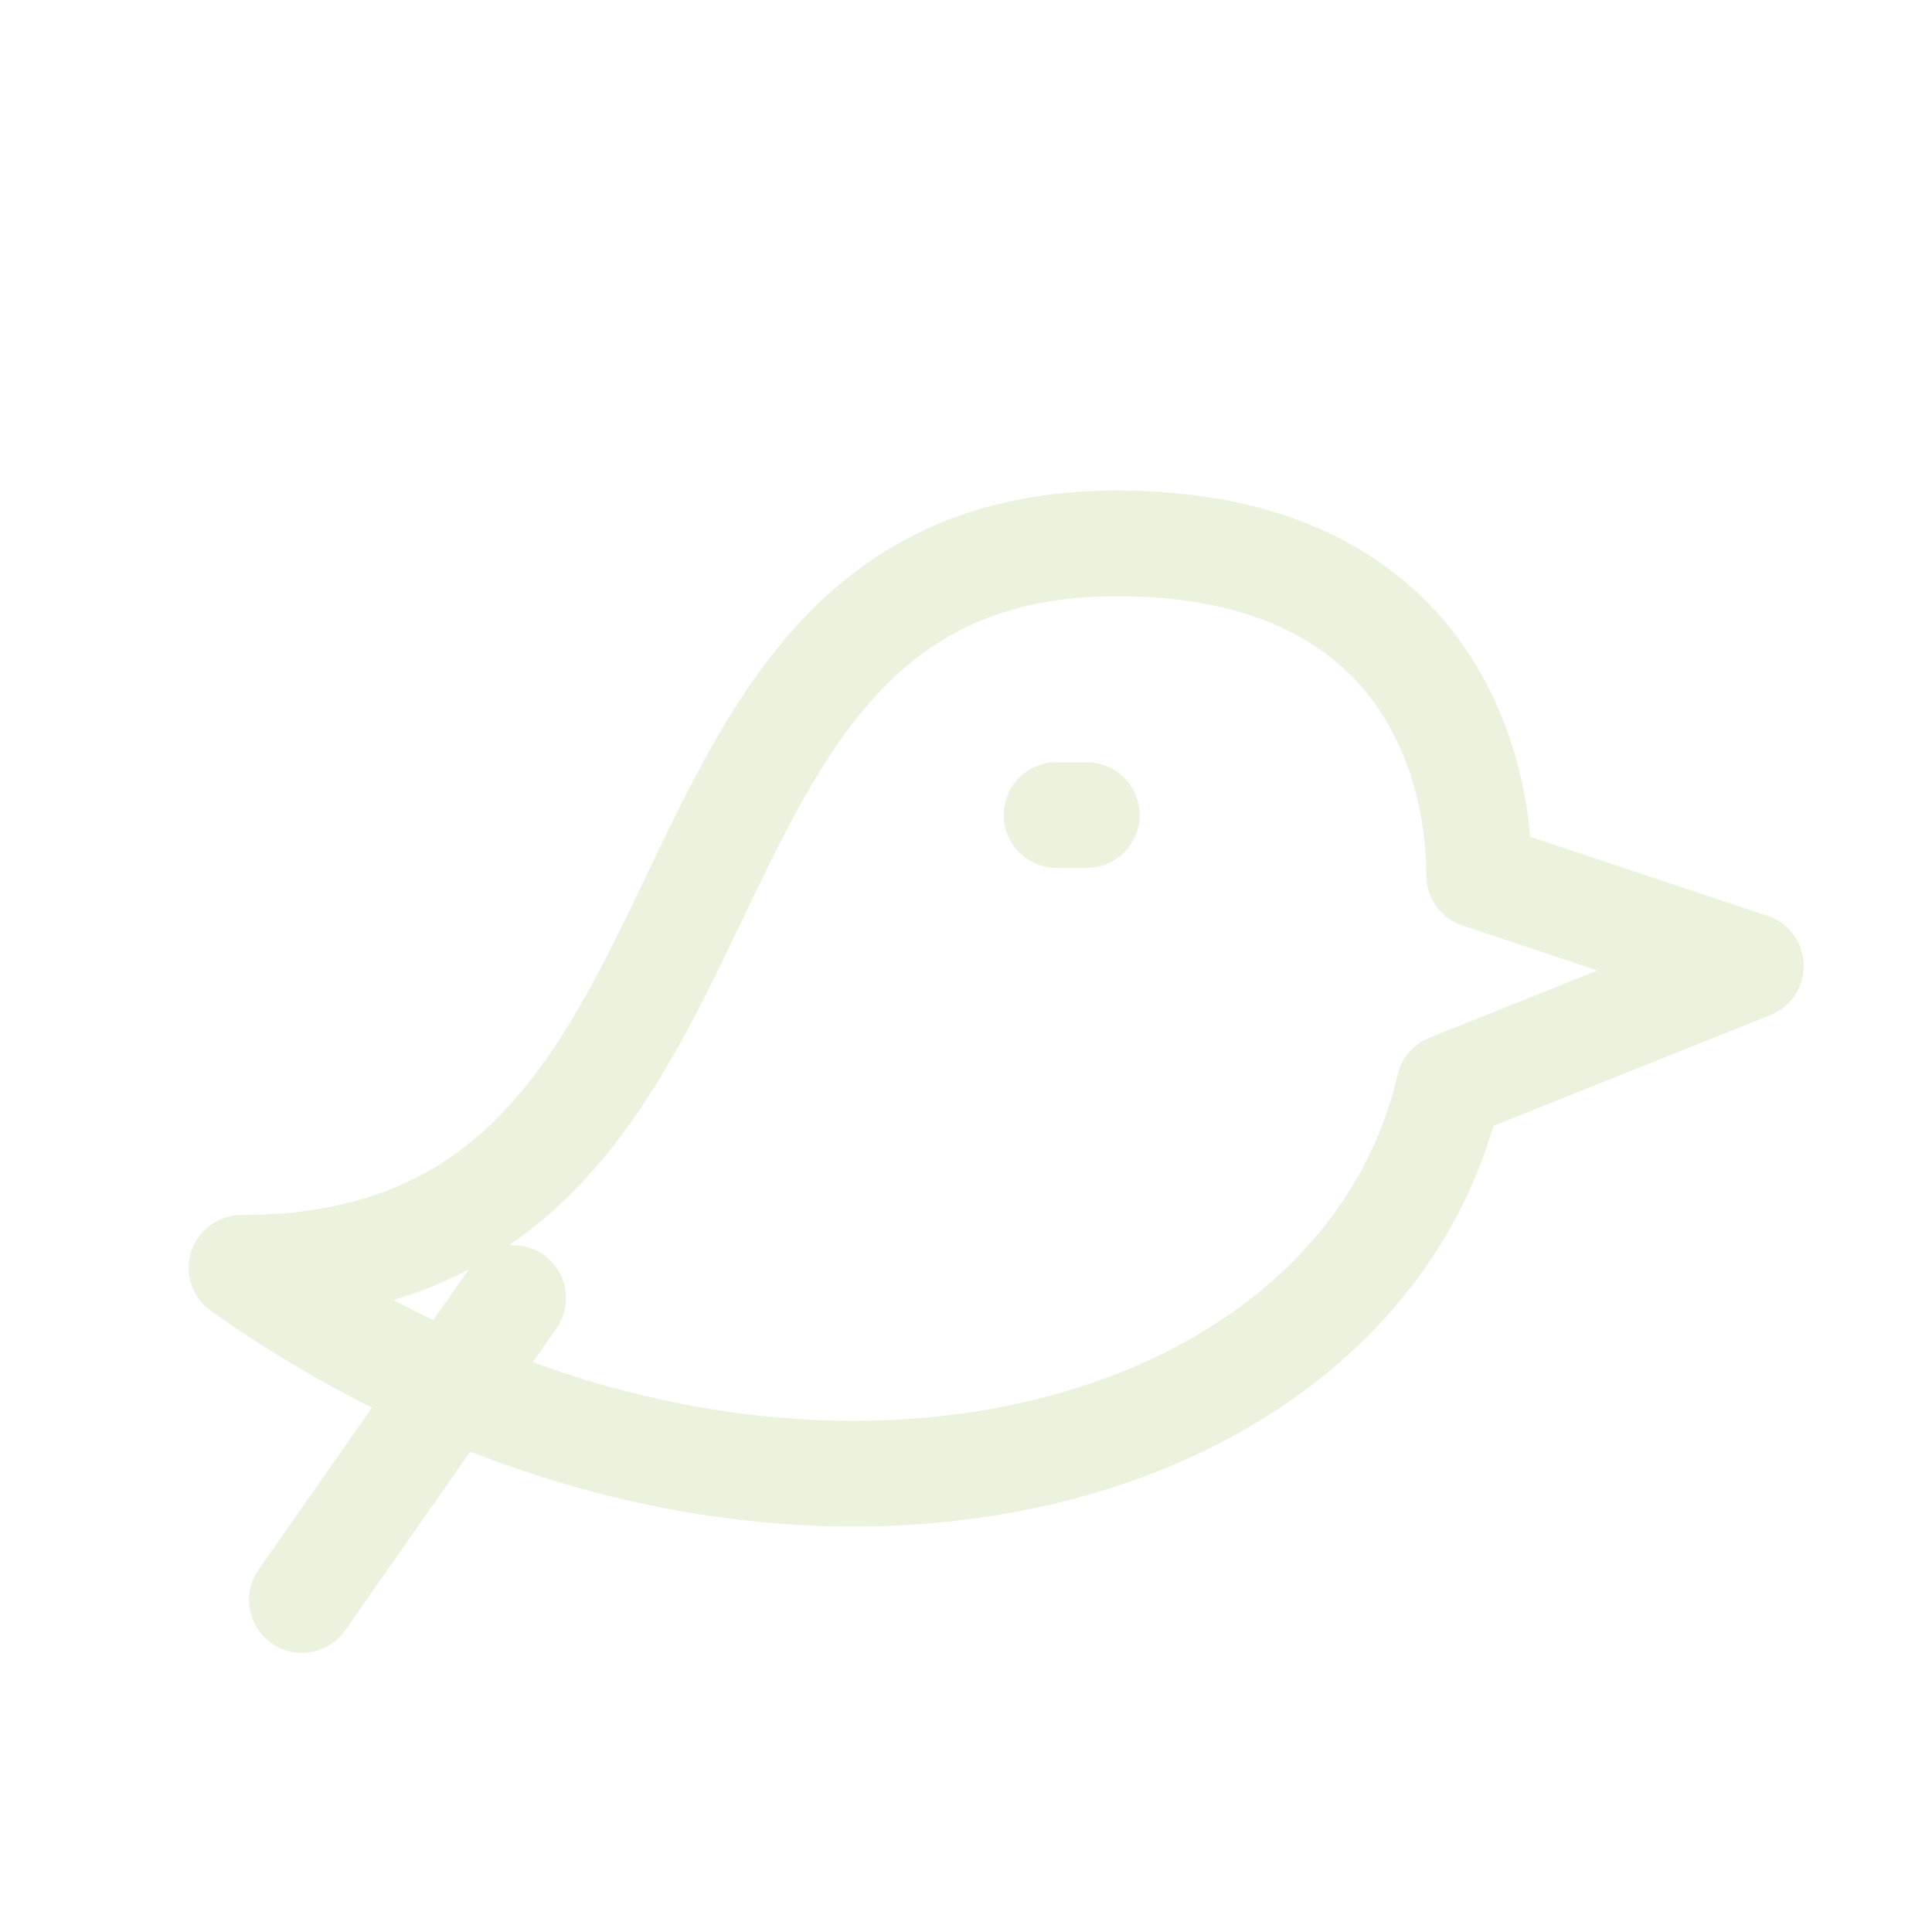
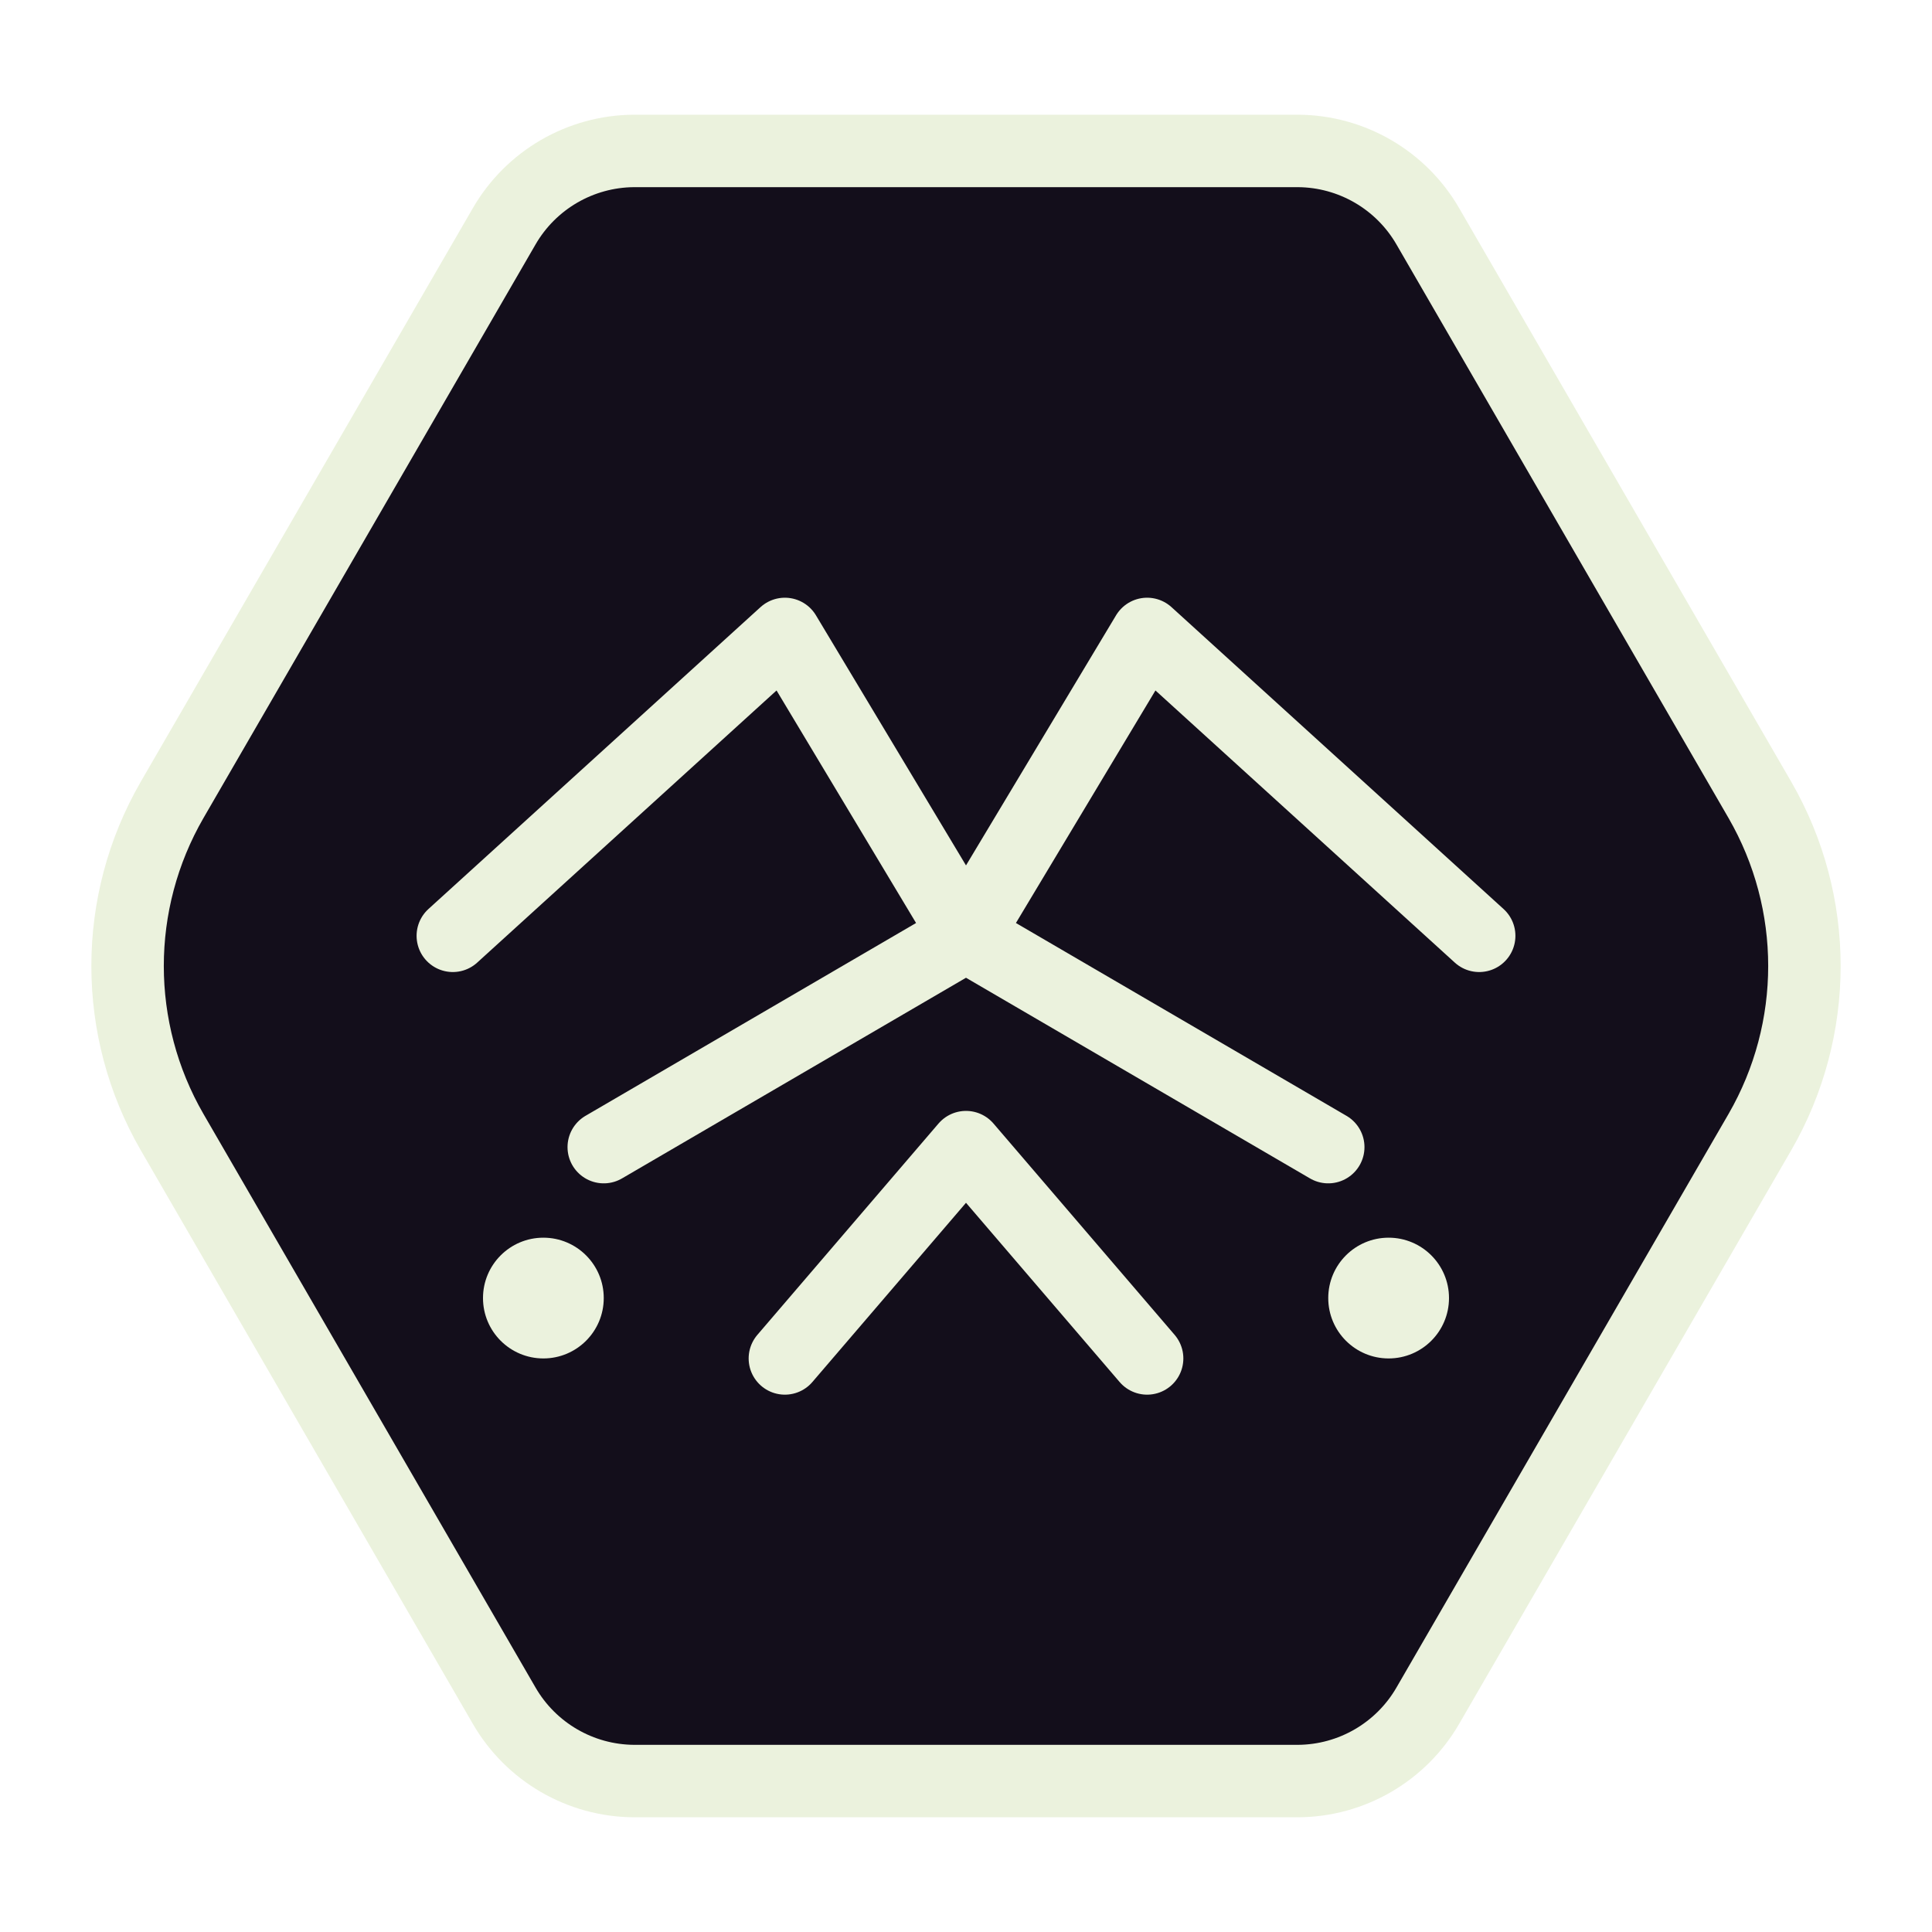
- <svg xmlns="http://www.w3.org/2000/svg" viewBox="0 0 64 64" fill="none" stroke="#ebf2dd" stroke-width="3.5" stroke-linecap="round" stroke-linejoin="round">
-   <path d="M8 42c18 0 12-24 29-24 10 0 12 7 12 11l9 3-10 4c-3 13-23 18-40 6z M35 27h1 M17 43l-7 10" />
+ <svg xmlns="http://www.w3.org/2000/svg" viewBox="0 0 64 64" fill="none" stroke="#ebf2dd" stroke-width="2.4" stroke-linecap="round" stroke-linejoin="round">
+   <path d="M21 5h22a5 5 0 0 1 4.3 2.5l11 19a11 11 0 0 1 0 11l-11 19A5 5 0 0 1 43 59H21a5 5 0 0 1-4.3-2.5l-11-19a11 11 0 0 1 0-11l11-19A5 5 0 0 1 21 5z" fill="#130e1b" />
+   <path d="M15 31l11-10 6 10 6-10 11 10M20 38l12-7 12 7M26 45l6-7 6 7" />
+   <circle cx="18" cy="43" r="2" fill="#ebf2dd" stroke="none" />
+   <circle cx="46" cy="43" r="2" fill="#ebf2dd" stroke="none" />
</svg>
